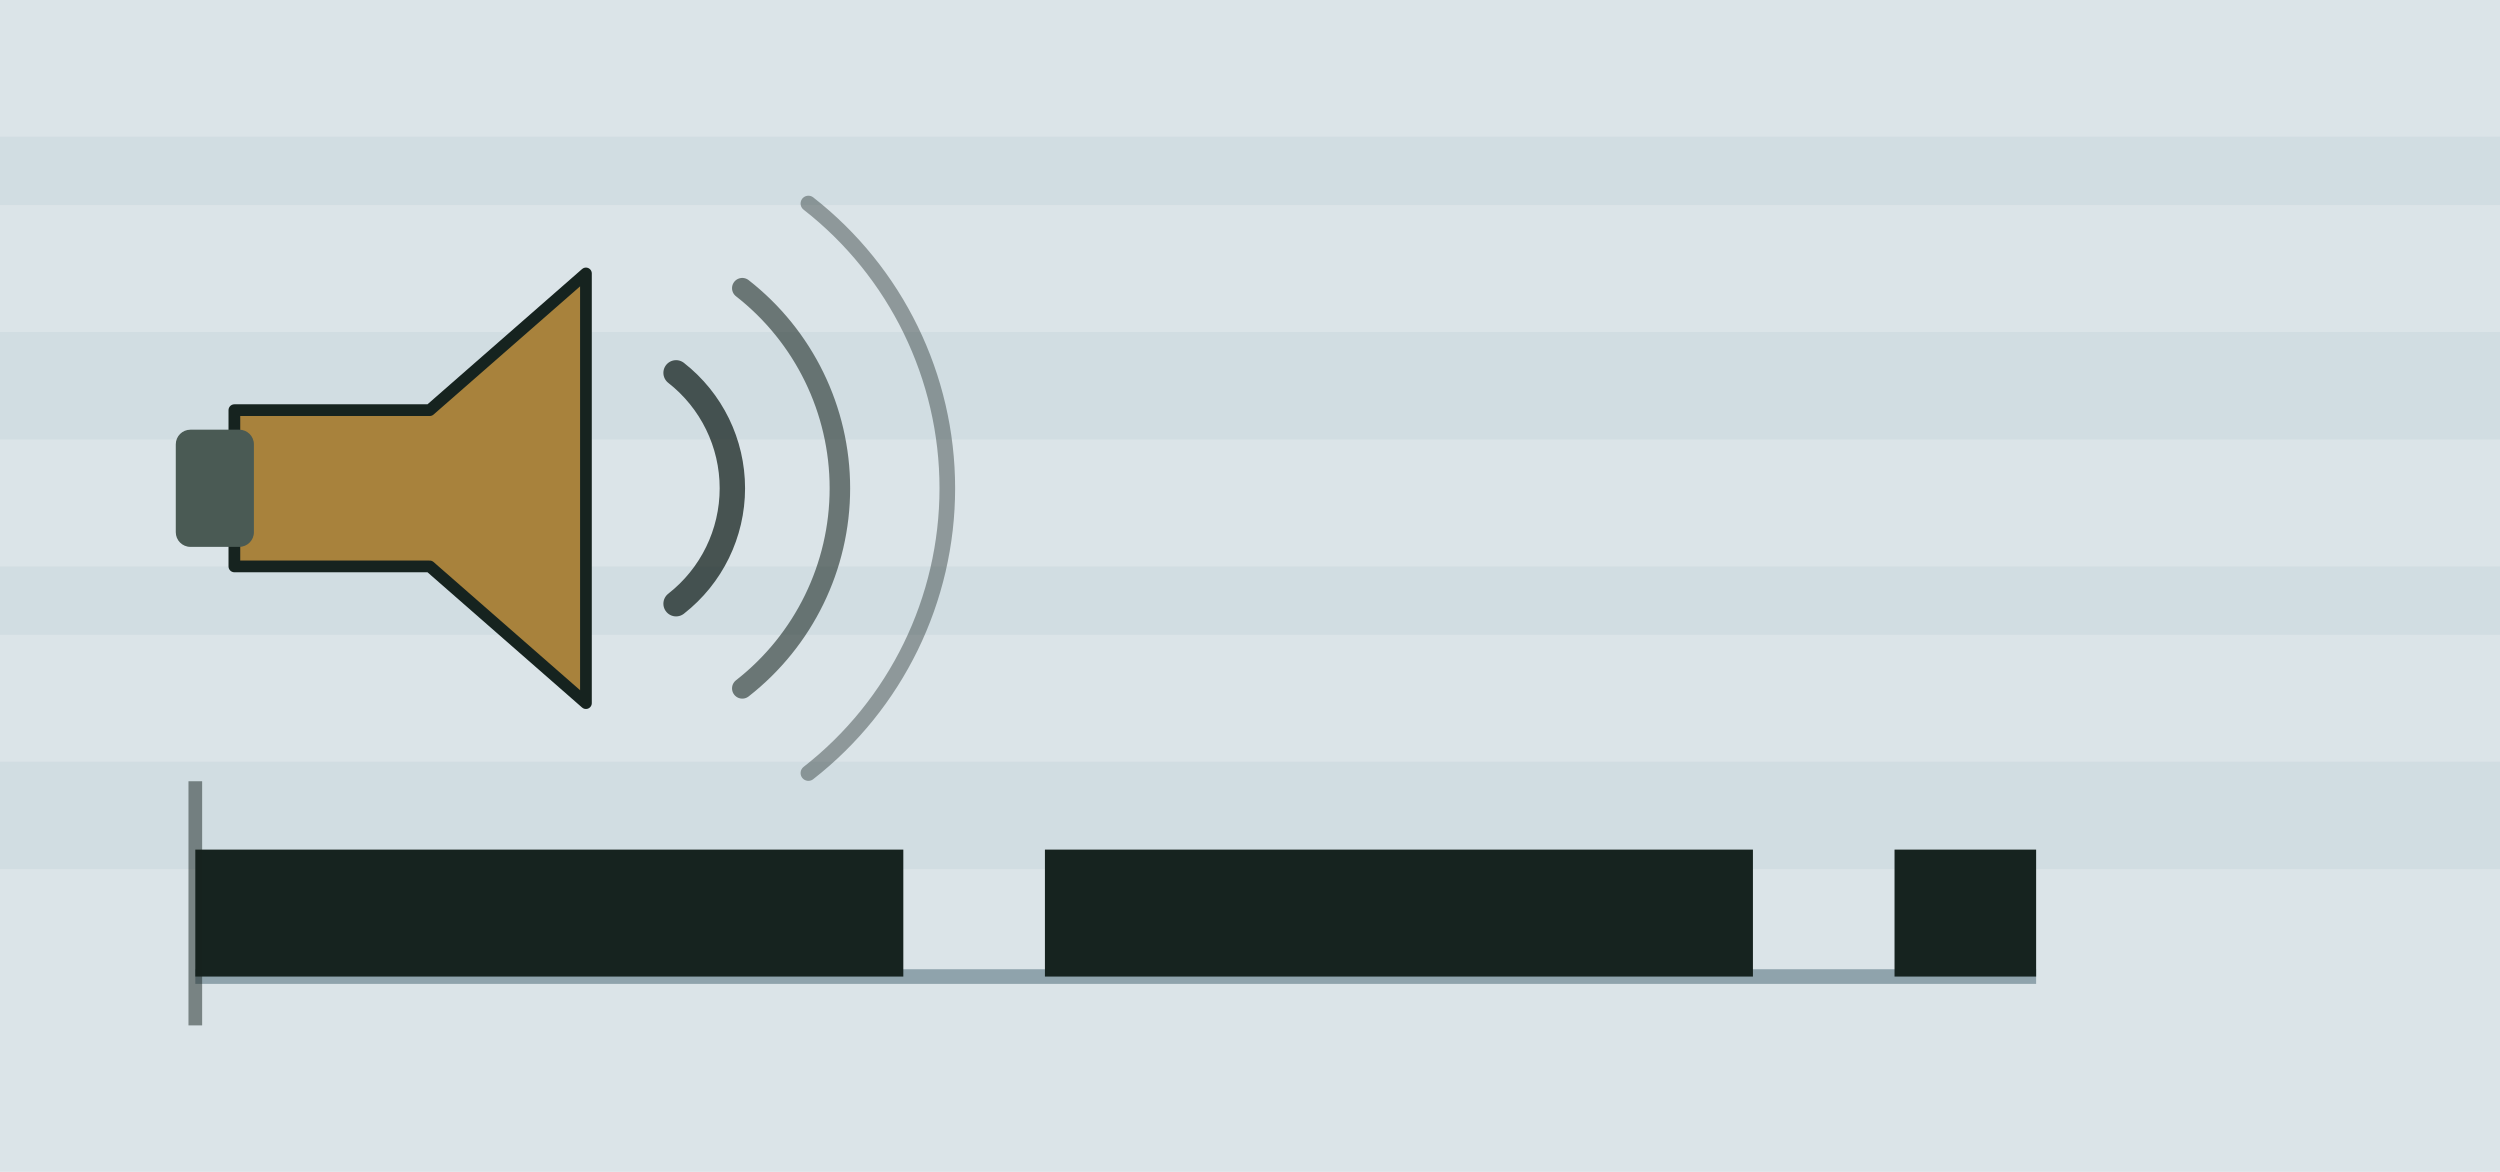
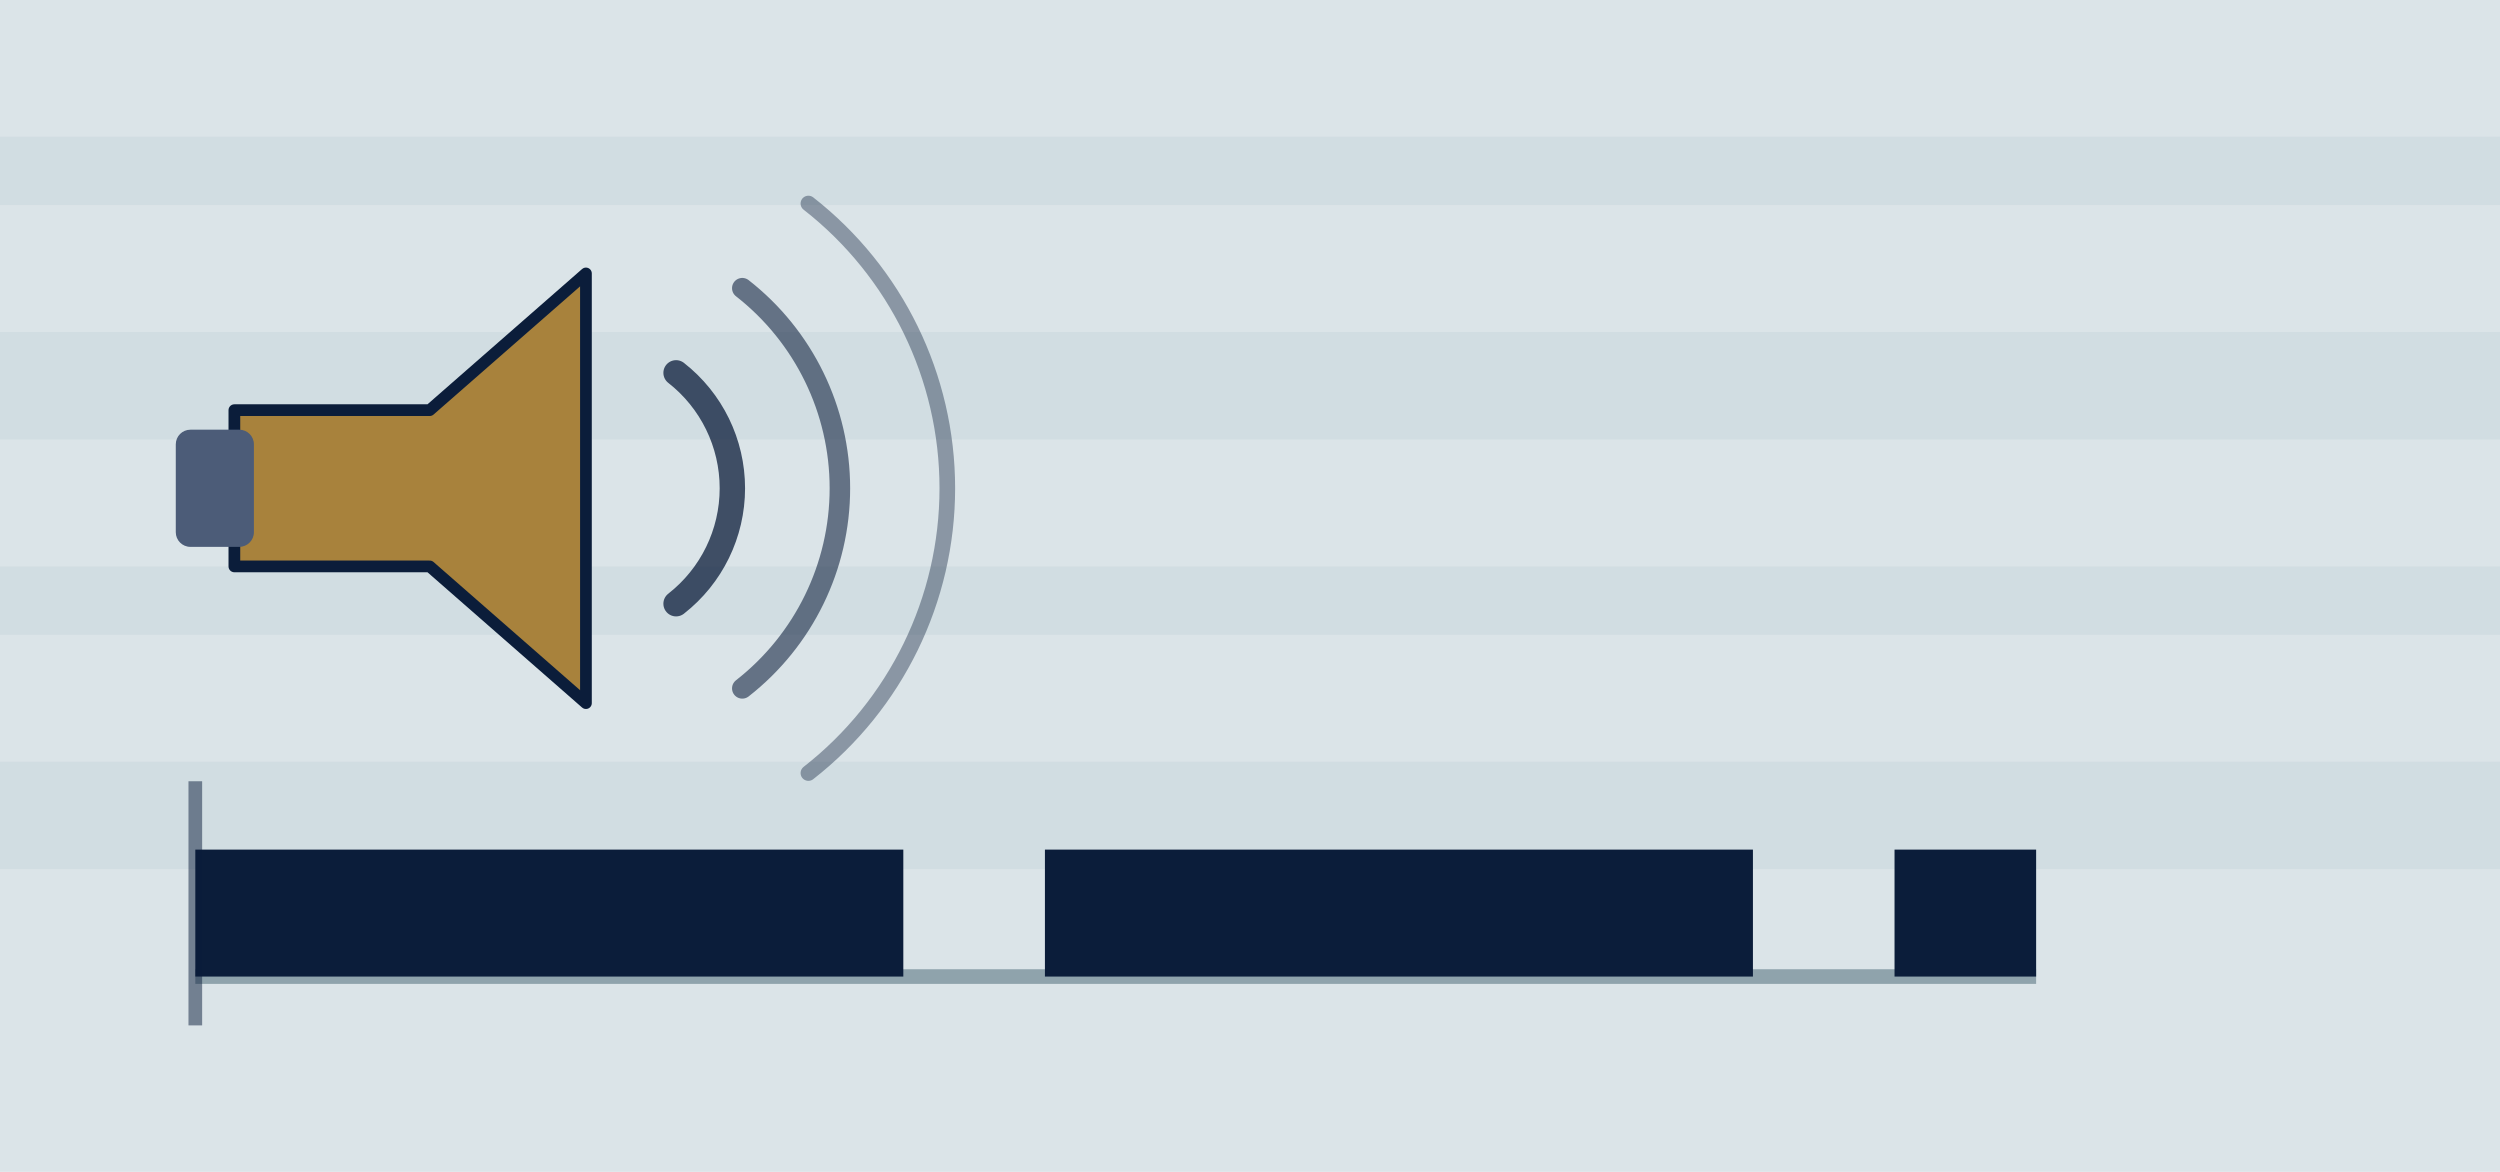
<svg xmlns="http://www.w3.org/2000/svg" viewBox="0 0 256 120" width="256" height="120" role="img">
  <style>.son{opacity:1;animation:depassementtribord-son 14.2s step-end infinite}@keyframes depassementtribord-son{0%{opacity:1}35.21%{opacity:0}42.25%{opacity:1}77.46%{opacity:0}84.51%{opacity:1}91.55%{opacity:0}100%{opacity:0}}@keyframes propagation{from{transform:scale(0.62);opacity:0.95}to{transform:scale(1.12);opacity:0.1}}.onde{transform-box:view-box;transform-origin:60px 50px;animation:propagation 1.05s linear infinite}.curseur{transform-box:view-box;animation:depassementtribord-balayage 14.2s linear infinite}@keyframes depassementtribord-balayage{from{transform:translateX(0)}to{transform:translateX(188.50px)}}@media (prefers-reduced-motion:reduce){.son,.onde{animation:none}.son{opacity:1}.curseur{display:none}}</style>
  <rect width="256" height="120" fill="#dbe4e8" />
  <rect x="0" y="14" width="256" height="7" fill="#c9d6dc" fill-opacity="0.55" />
  <rect x="0" y="34" width="256" height="11" fill="#c9d6dc" fill-opacity="0.55" />
  <rect x="0" y="58" width="256" height="7" fill="#c9d6dc" fill-opacity="0.55" />
  <rect x="0" y="78" width="256" height="11" fill="#c9d6dc" fill-opacity="0.55" />
  <g class="son">
    <g class="onde">
-       <path d="M69.23,38.18 A15,15 0 0 1 69.23,61.82" fill="none" stroke="#16231f" stroke-width="2.6" stroke-linecap="round" stroke-opacity="0.75" />
-       <path d="M76.01,29.51 A26,26 0 0 1 76.01,70.49" fill="none" stroke="#16231f" stroke-width="2.1" stroke-linecap="round" stroke-opacity="0.57" />
-       <path d="M82.78,20.84 A37,37 0 0 1 82.78,79.16" fill="none" stroke="#16231f" stroke-width="1.6" stroke-linecap="round" stroke-opacity="0.39" />
+       <path d="M69.23,38.18 A15,15 0 0 1 69.23,61.82" fill="none" stroke="#0b1d3a" stroke-width="2.6" stroke-linecap="round" stroke-opacity="0.75" />
+       <path d="M76.01,29.51 A26,26 0 0 1 76.01,70.49" fill="none" stroke="#0b1d3a" stroke-width="2.1" stroke-linecap="round" stroke-opacity="0.57" />
+       <path d="M82.78,20.84 A37,37 0 0 1 82.78,79.16" fill="none" stroke="#0b1d3a" stroke-width="1.6" stroke-linecap="round" stroke-opacity="0.39" />
    </g>
  </g>
-   <path d="M24,42 L44,42 L60,28 L60,72 L44,58 L24,58 Z" fill="#a8823c" stroke="#16231f" stroke-width="1.2" stroke-linejoin="round" />
-   <rect x="18" y="44" width="8" height="12" rx="1.5" fill="#4a5a54" />
+   <path d="M24,42 L44,42 L60,28 L60,72 L44,58 L24,58 Z" fill="#a8823c" stroke="#0b1d3a" stroke-width="1.2" stroke-linejoin="round" />
+   <rect x="18" y="44" width="8" height="12" rx="1.5" fill="#4c5c78" />
  <line x1="20" y1="100" x2="208.50" y2="100" stroke="#8fa3ac" stroke-width="1.5" />
-   <rect x="20.00" y="87" width="72.50" height="13" fill="#16231f" />
-   <rect x="107.00" y="87" width="72.50" height="13" fill="#16231f" />
-   <rect x="194.00" y="87" width="14.50" height="13" fill="#16231f" />
+   <rect x="20.00" y="87" width="72.50" height="13" fill="#0b1d3a" />
+   <rect x="107.00" y="87" width="72.50" height="13" fill="#0b1d3a" />
+   <rect x="194.00" y="87" width="14.50" height="13" fill="#0b1d3a" />
  <g class="curseur">
-     <line x1="20" y1="80" x2="20" y2="105" stroke="#16231f" stroke-width="1.4" stroke-opacity="0.5" />
+     <line x1="20" y1="80" x2="20" y2="105" stroke="#0b1d3a" stroke-width="1.4" stroke-opacity="0.5" />
  </g>
</svg>
